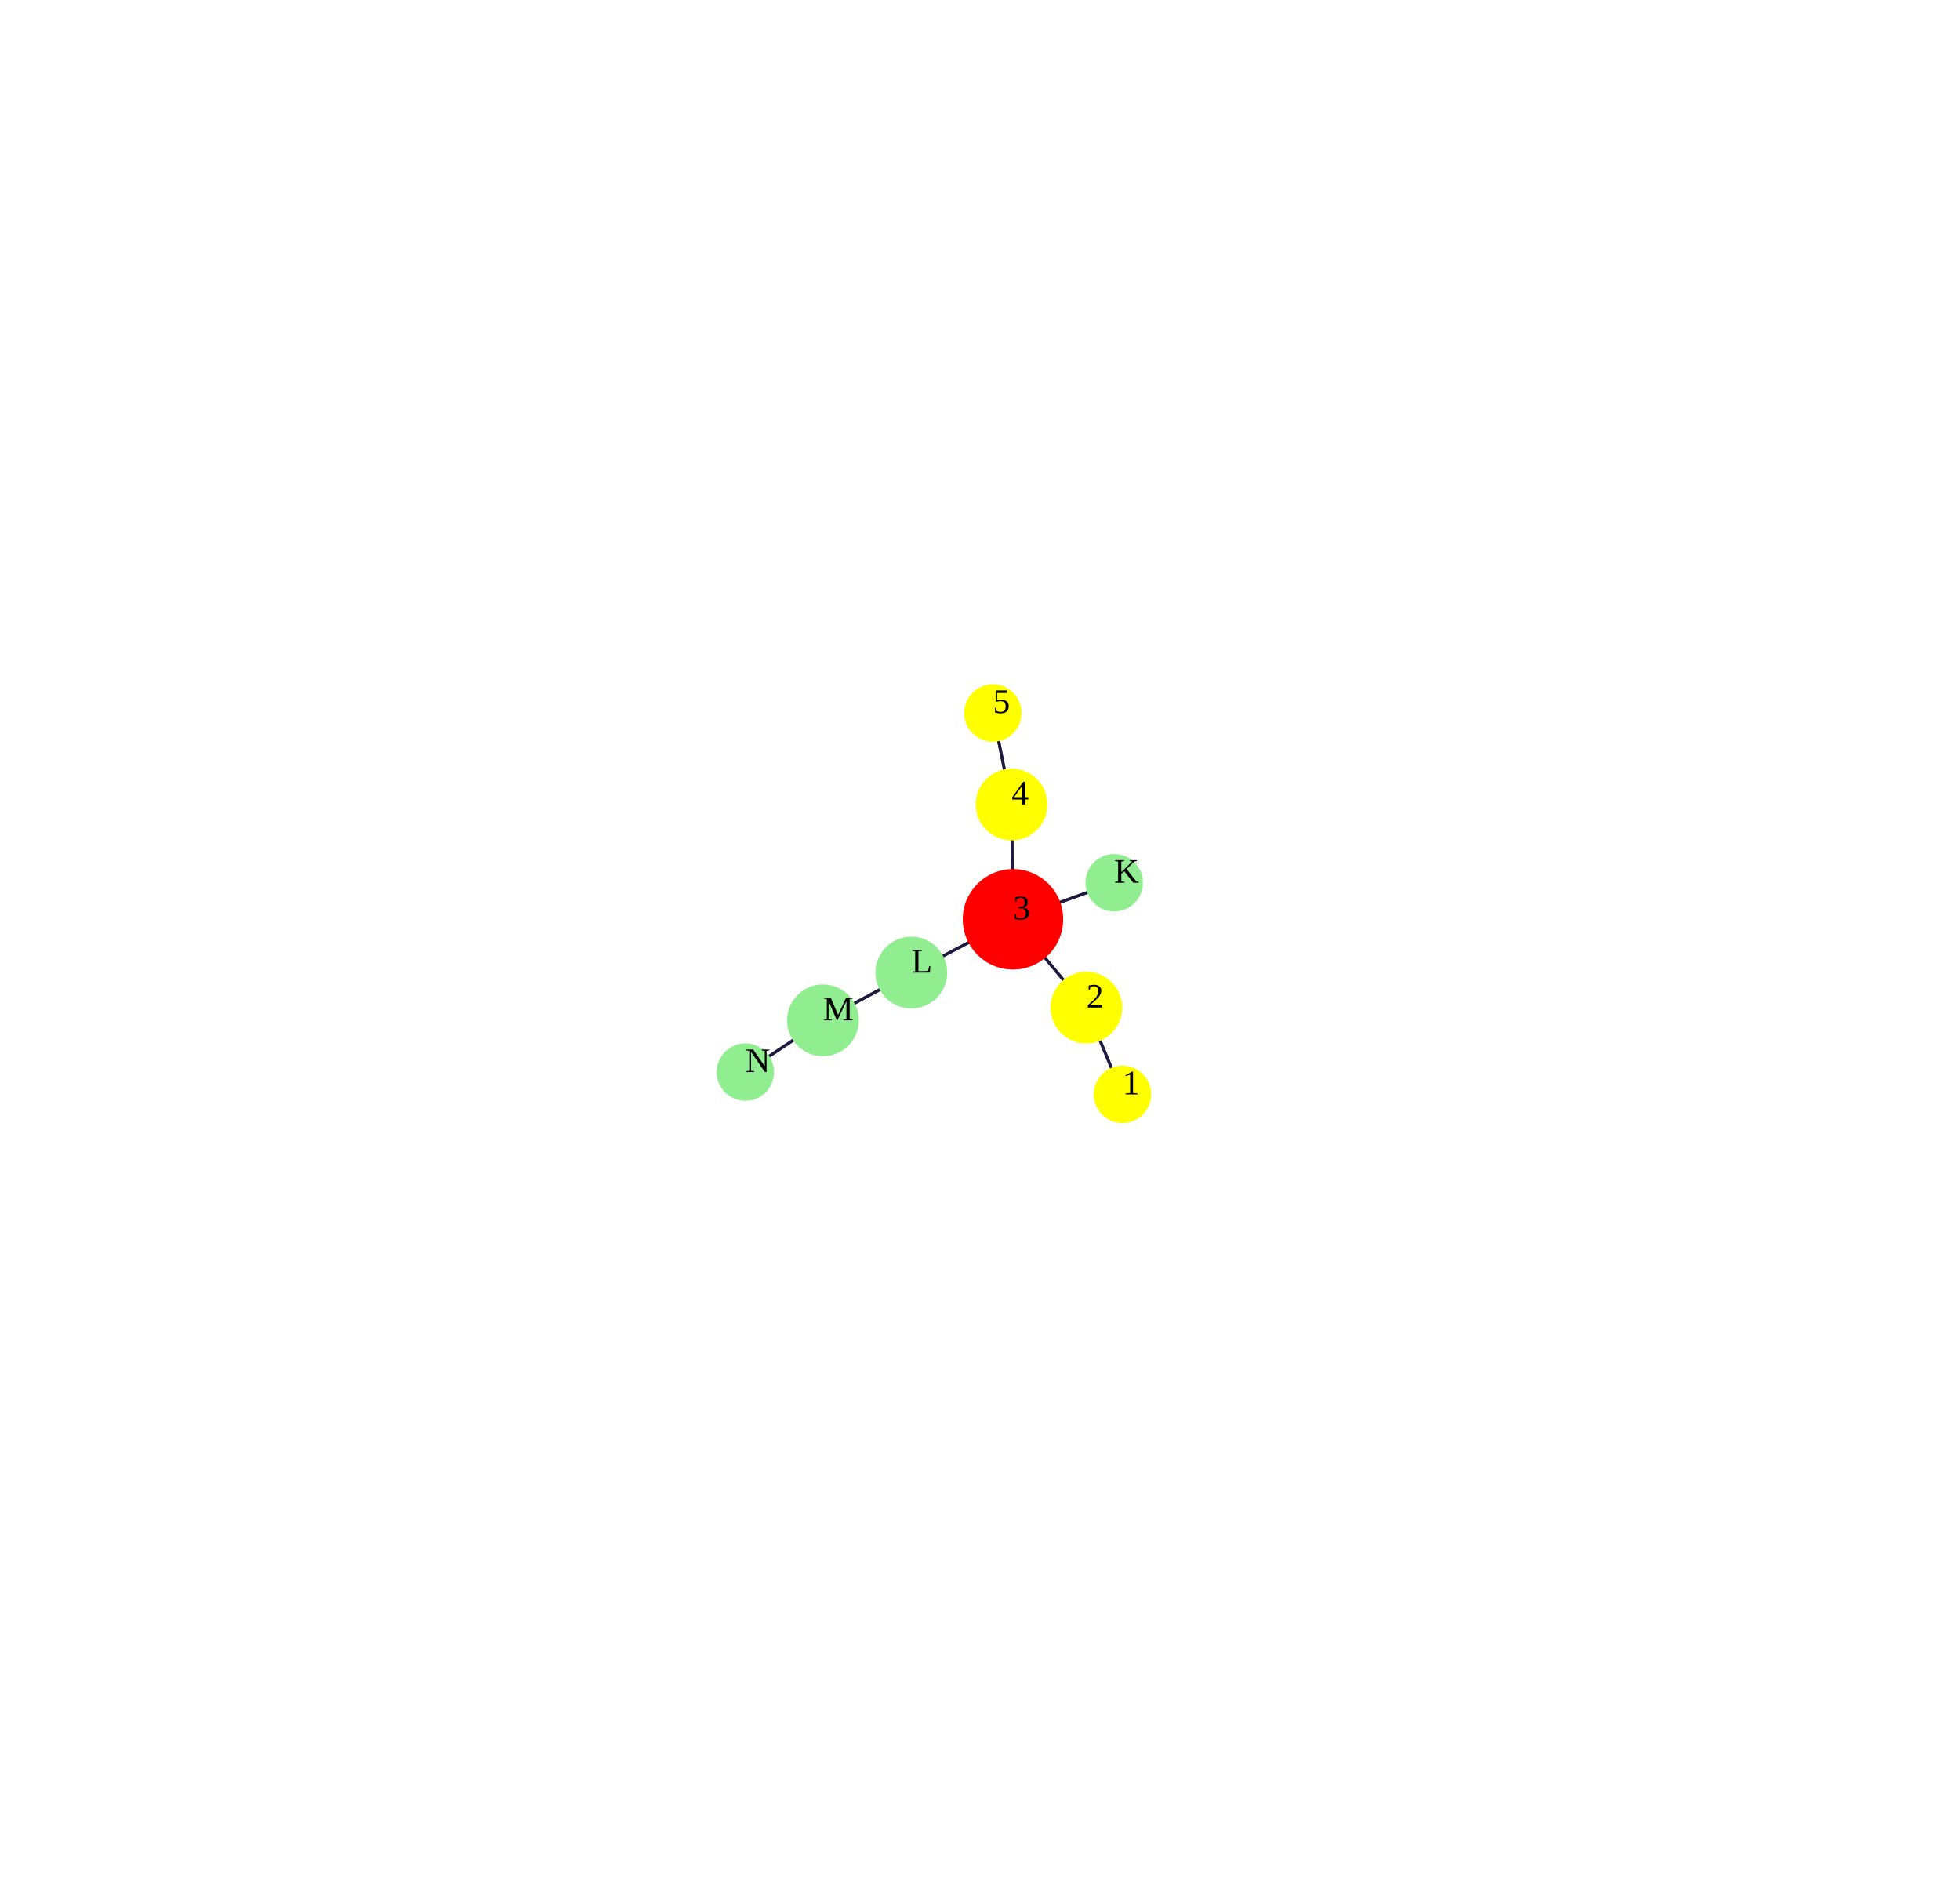
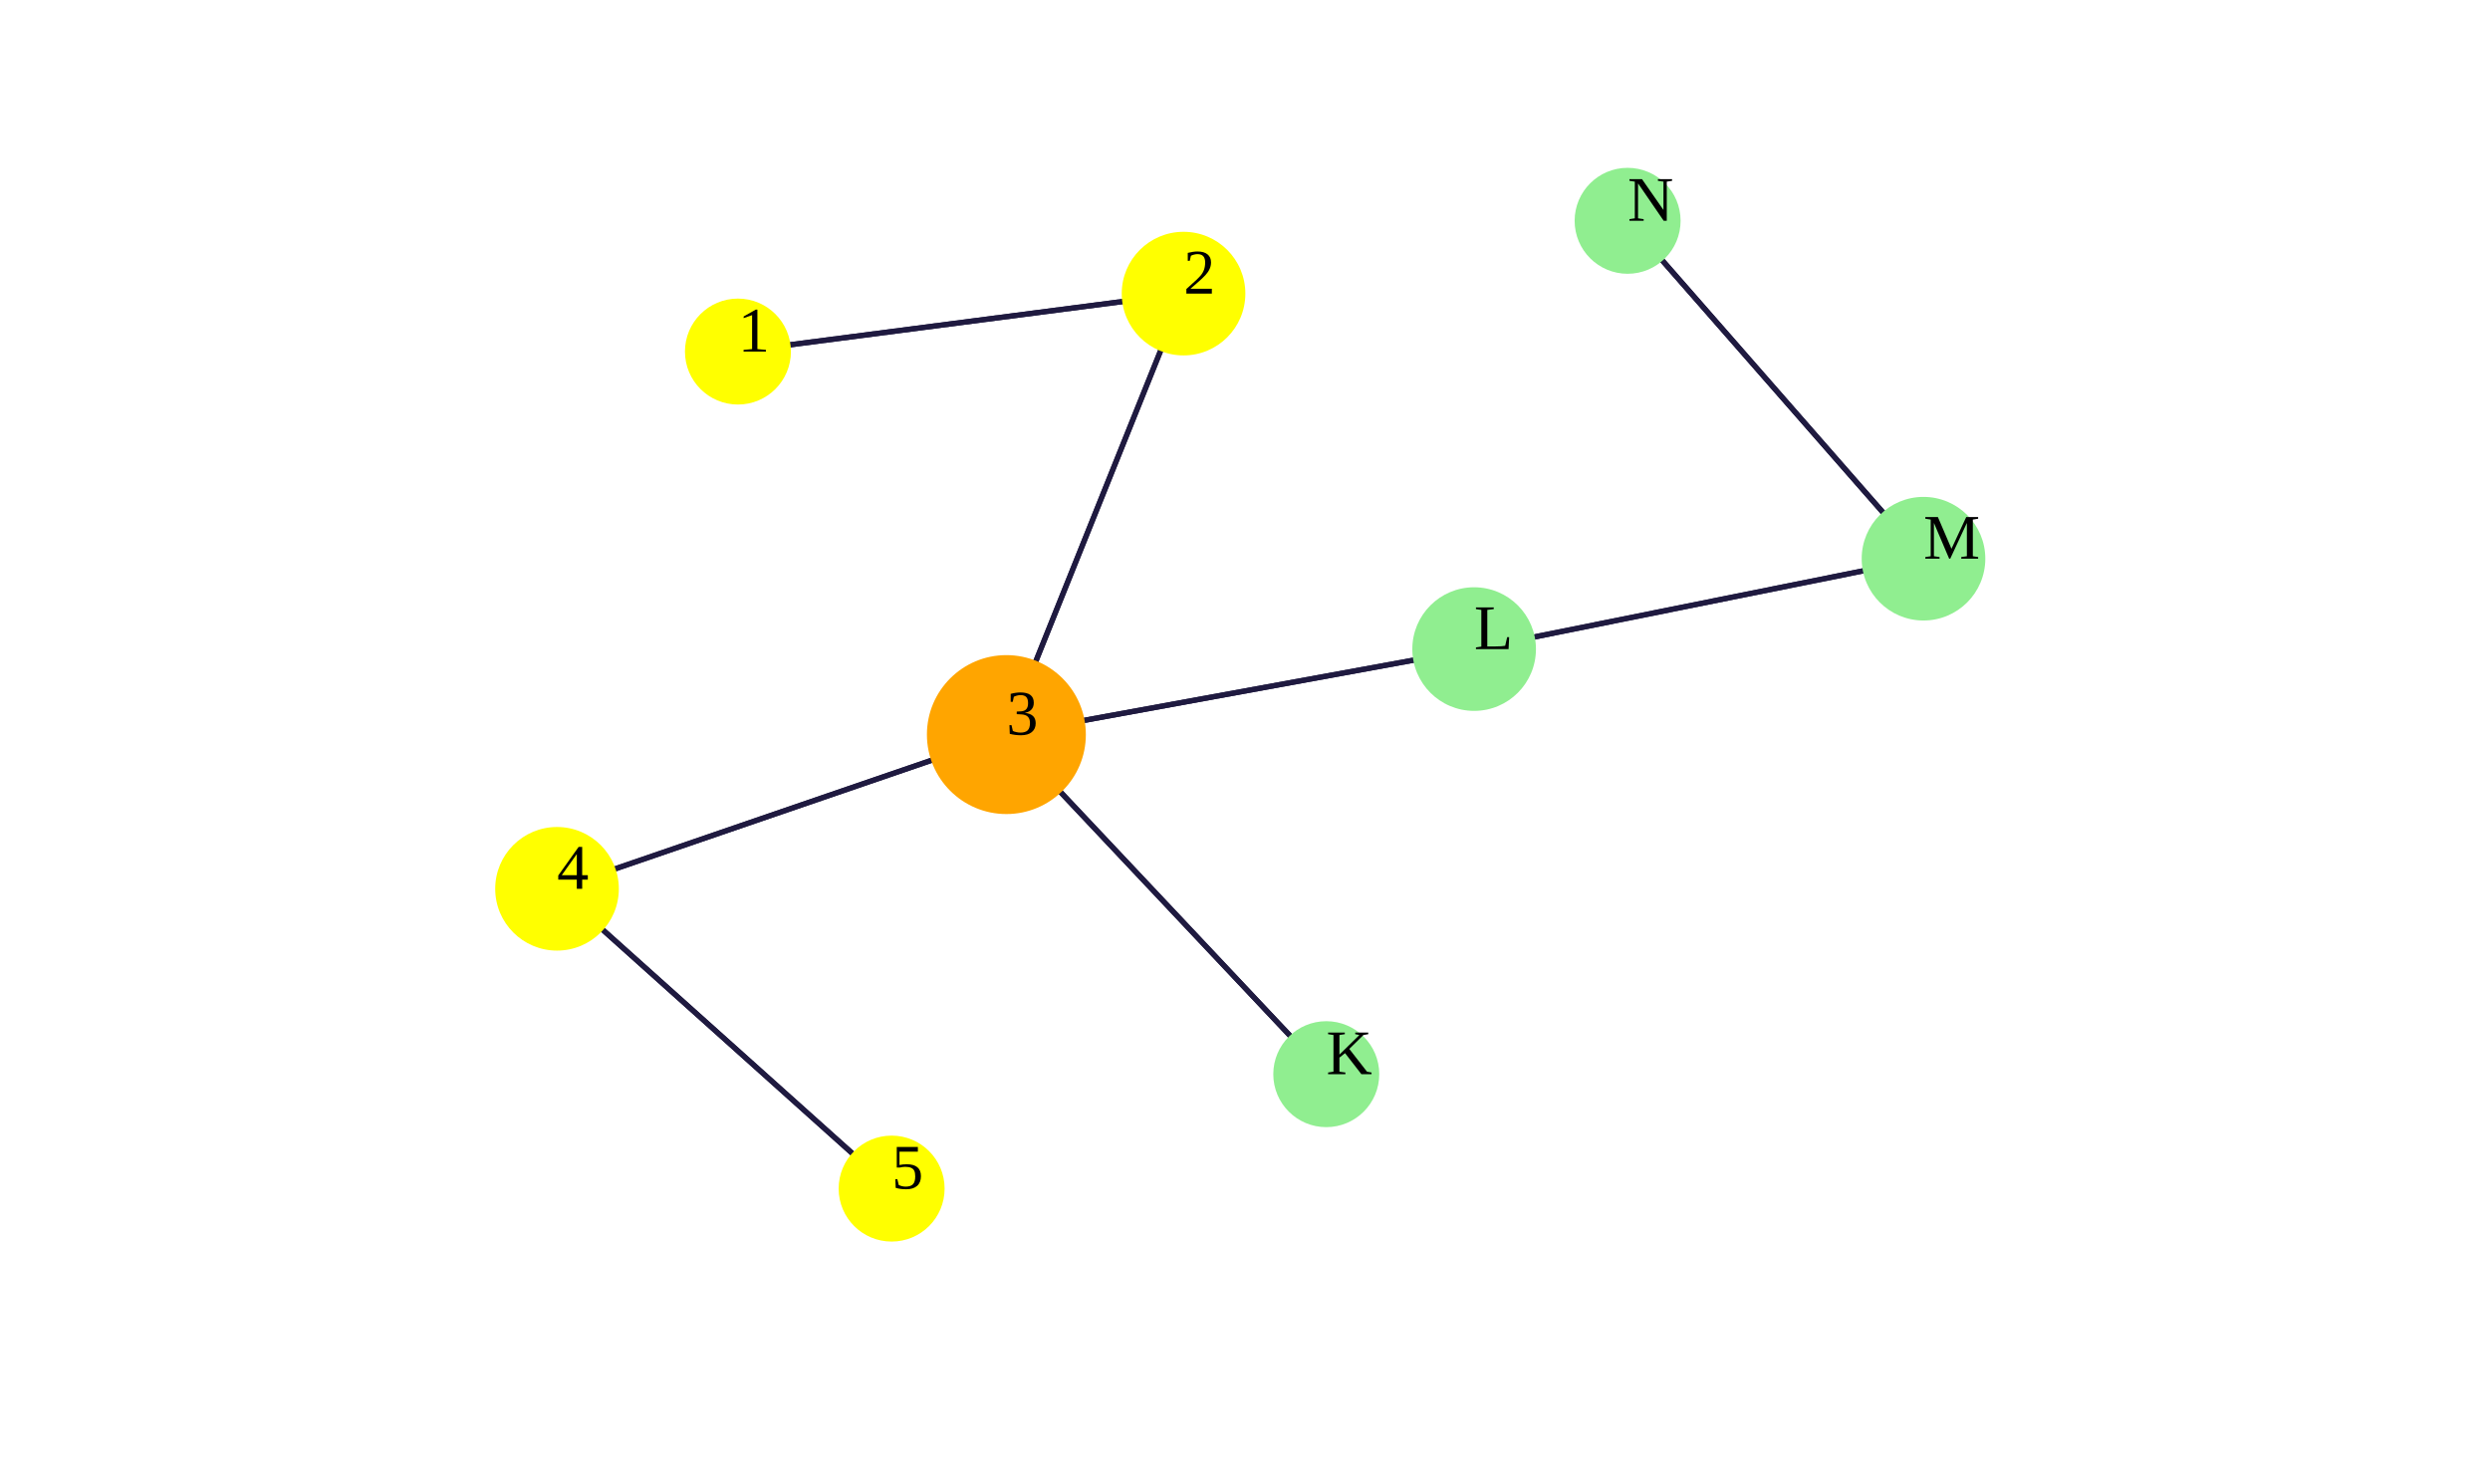
- <svg xmlns="http://www.w3.org/2000/svg" viewBox="0 0 683 657">
+ <svg xmlns="http://www.w3.org/2000/svg" viewBox="50 50 470 280">
  <g class="links" stroke="#1F1A40">
-     <line x1="391.14" x2="378.56" y1="381.24" y2="351.03" strokeWidth="0.45" />
-     <line x1="378.56" x2="391.14" y1="351.03" y2="381.24" strokeWidth="0.45" />
-     <line x1="378.56" x2="352.99" y1="351.03" y2="320.27" strokeWidth="0.45" />
-     <line x1="352.99" x2="378.56" y1="320.27" y2="351.03" strokeWidth="0.45" />
-     <line x1="352.99" x2="352.5" y1="320.27" y2="280.27" strokeWidth="0.45" />
-     <line x1="352.99" x2="388.26" y1="320.27" y2="307.53" strokeWidth="0.45" />
-     <line x1="352.99" x2="317.56" y1="320.27" y2="338.82" strokeWidth="0.45" />
-     <line x1="352.5" x2="352.99" y1="280.27" y2="320.27" strokeWidth="0.45" />
-     <line x1="352.5" x2="345.98" y1="280.27" y2="248.39" strokeWidth="0.45" />
-     <line x1="345.98" x2="352.5" y1="248.39" y2="280.27" strokeWidth="0.45" />
-     <line x1="388.26" x2="352.99" y1="307.53" y2="320.27" strokeWidth="0.45" />
-     <line x1="317.56" x2="352.99" y1="338.82" y2="320.27" strokeWidth="0.45" />
-     <line x1="317.56" x2="286.77" y1="338.82" y2="355.46" strokeWidth="0.45" />
-     <line x1="286.77" x2="317.56" y1="355.46" y2="338.82" strokeWidth="0.45" />
-     <line x1="286.77" x2="259.73" y1="355.46" y2="373.49" strokeWidth="0.45" />
-     <line x1="259.73" x2="286.77" y1="373.49" y2="355.46" strokeWidth="0.45" />
+     <line x1="189.29" x2="273.4" y1="116.36" y2="105.42" strokeWidth="0.45" />
+     <line x1="273.4" x2="189.29" y1="105.42" y2="116.36" strokeWidth="0.45" />
+     <line x1="273.4" x2="239.96" y1="105.42" y2="188.66" strokeWidth="0.45" />
+     <line x1="239.96" x2="273.4" y1="188.66" y2="105.42" strokeWidth="0.45" />
+     <line x1="239.96" x2="155.14" y1="188.66" y2="217.77" strokeWidth="0.45" />
+     <line x1="239.96" x2="300.34" y1="188.66" y2="252.76" strokeWidth="0.45" />
+     <line x1="239.96" x2="328.25" y1="188.66" y2="172.52" strokeWidth="0.45" />
+     <line x1="155.14" x2="239.96" y1="217.77" y2="188.66" strokeWidth="0.45" />
+     <line x1="155.14" x2="218.3" y1="217.77" y2="274.36" strokeWidth="0.45" />
+     <line x1="218.3" x2="155.14" y1="274.36" y2="217.77" strokeWidth="0.45" />
+     <line x1="300.34" x2="239.96" y1="252.76" y2="188.66" strokeWidth="0.45" />
+     <line x1="328.25" x2="239.96" y1="172.52" y2="188.66" strokeWidth="0.45" />
+     <line x1="328.25" x2="413.07" y1="172.52" y2="155.46" strokeWidth="0.45" />
+     <line x1="413.07" x2="328.25" y1="155.46" y2="172.52" strokeWidth="0.45" />
+     <line x1="413.07" x2="357.22" y1="155.46" y2="91.679" strokeWidth="0.45" />
+     <line x1="357.22" x2="413.07" y1="91.679" y2="155.46" strokeWidth="0.45" />
  </g>
  <g class="nodes">
-     <circle cx="391.14" cy="381.24" r="10" fill="#ff0" />
-     <circle cx="378.56" cy="351.03" r="12.5" fill="#ff0" />
-     <circle cx="352.99" cy="320.27" r="17.5" fill="red" />
-     <circle cx="352.5" cy="280.27" r="12.5" fill="#ff0" />
-     <circle cx="345.98" cy="248.39" r="10" fill="#ff0" />
-     <circle cx="388.26" cy="307.53" r="10" fill="#90ee90" />
-     <circle cx="317.56" cy="338.82" r="12.5" fill="#90ee90" />
-     <circle cx="286.77" cy="355.46" r="12.5" fill="#90ee90" />
-     <circle cx="259.73" cy="373.49" r="10" fill="#90ee90" />
+     <circle cx="189.29" cy="116.36" r="10" fill="#ff0" />
+     <circle cx="273.4" cy="105.42" r="11.667" fill="#ff0" />
+     <circle cx="239.96" cy="188.66" r="15" fill="orange" />
+     <circle cx="155.14" cy="217.77" r="11.667" fill="#ff0" />
+     <circle cx="218.3" cy="274.36" r="10" fill="#ff0" />
+     <circle cx="300.34" cy="252.76" r="10" fill="#90ee90" />
+     <circle cx="328.25" cy="172.52" r="11.667" fill="#90ee90" />
+     <circle cx="413.07" cy="155.46" r="11.667" fill="#90ee90" />
+     <circle cx="357.22" cy="91.679" r="10" fill="#90ee90" />
  </g>
  <g class="labels">
-     <text class="text-label" transform="translate(391.14 381.24)">1</text>
-     <text class="text-label" transform="translate(378.56 351.03)">2</text>
-     <text class="text-label" transform="translate(352.99 320.27)">3</text>
-     <text class="text-label" transform="translate(352.5 280.27)">4</text>
-     <text class="text-label" transform="translate(345.98 248.39)">5</text>
-     <text class="text-label" transform="translate(388.26 307.53)">K</text>
-     <text class="text-label" transform="translate(317.56 338.82)">L</text>
-     <text class="text-label" transform="translate(286.77 355.46)">M</text>
-     <text class="text-label" transform="translate(259.73 373.49)">N</text>
+     <text class="text-label" transform="translate(189.29 116.36)">1</text>
+     <text class="text-label" transform="translate(273.4 105.42)">2</text>
+     <text class="text-label" transform="translate(239.96 188.66)">3</text>
+     <text class="text-label" transform="translate(155.14 217.77)">4</text>
+     <text class="text-label" transform="translate(218.3 274.36)">5</text>
+     <text class="text-label" transform="translate(300.34 252.76)">K</text>
+     <text class="text-label" transform="translate(328.25 172.52)">L</text>
+     <text class="text-label" transform="translate(413.07 155.46)">M</text>
+     <text class="text-label" transform="translate(357.22 91.679)">N</text>
  </g>
</svg>
